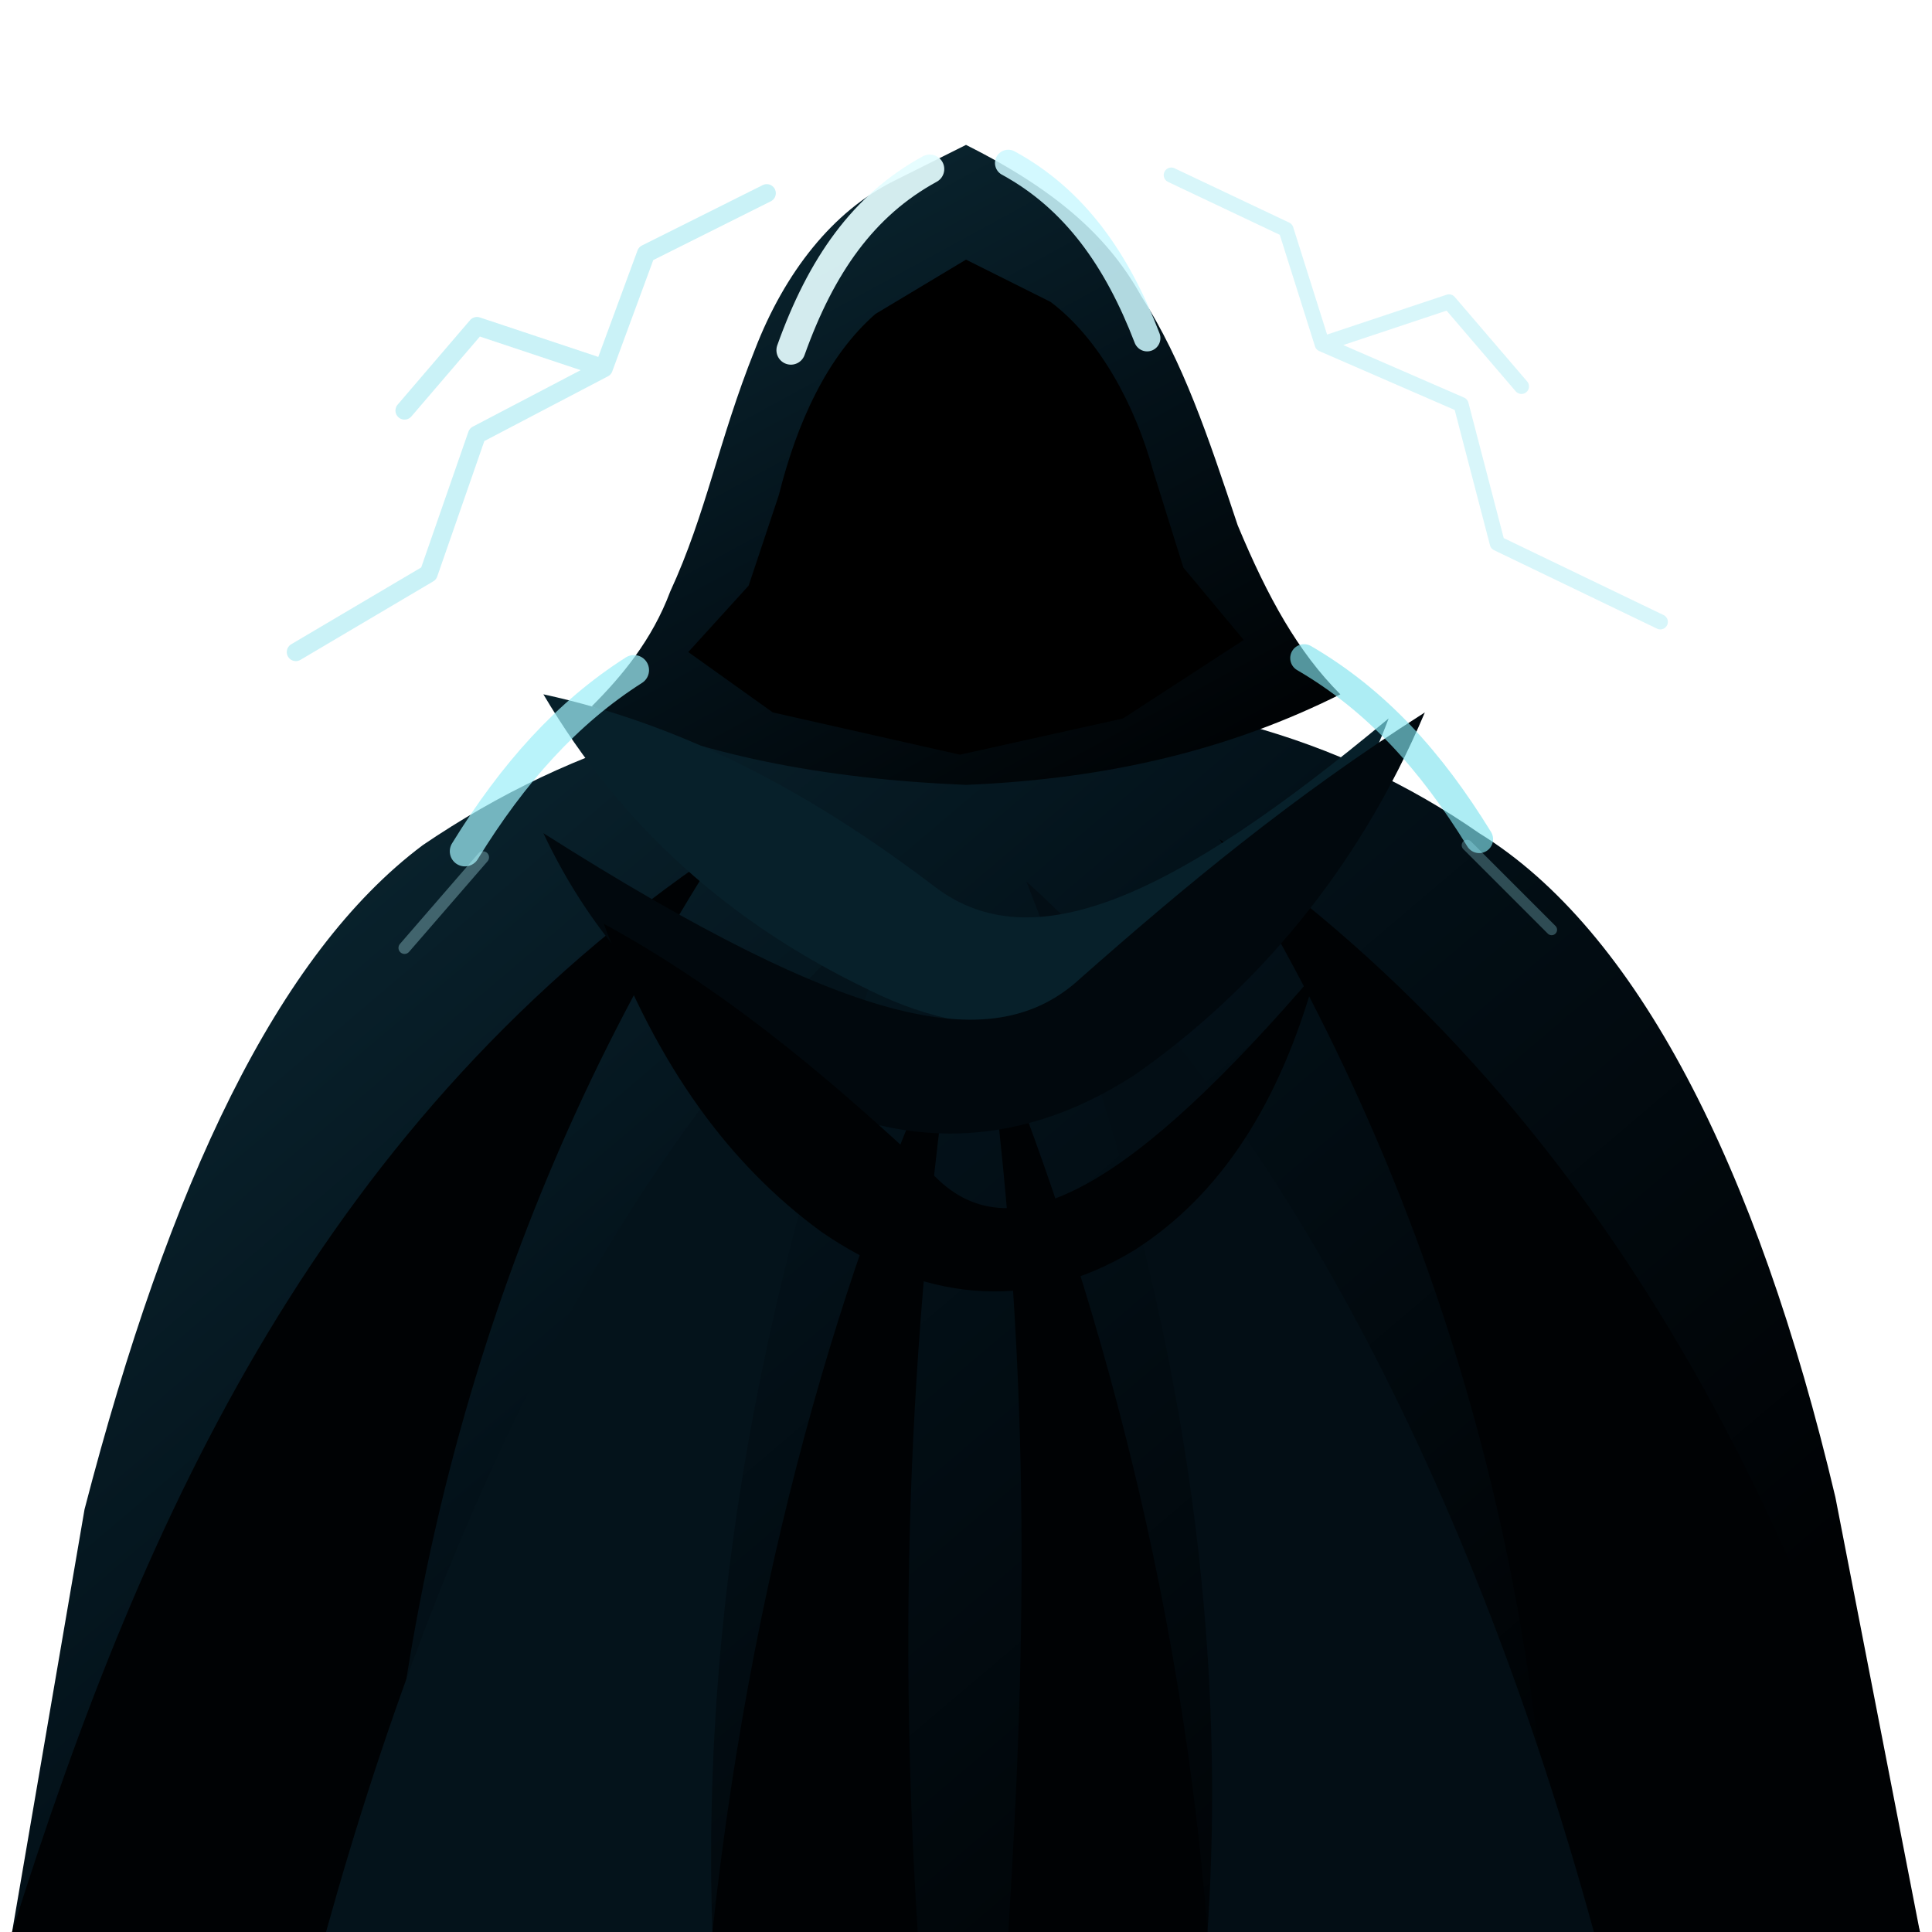
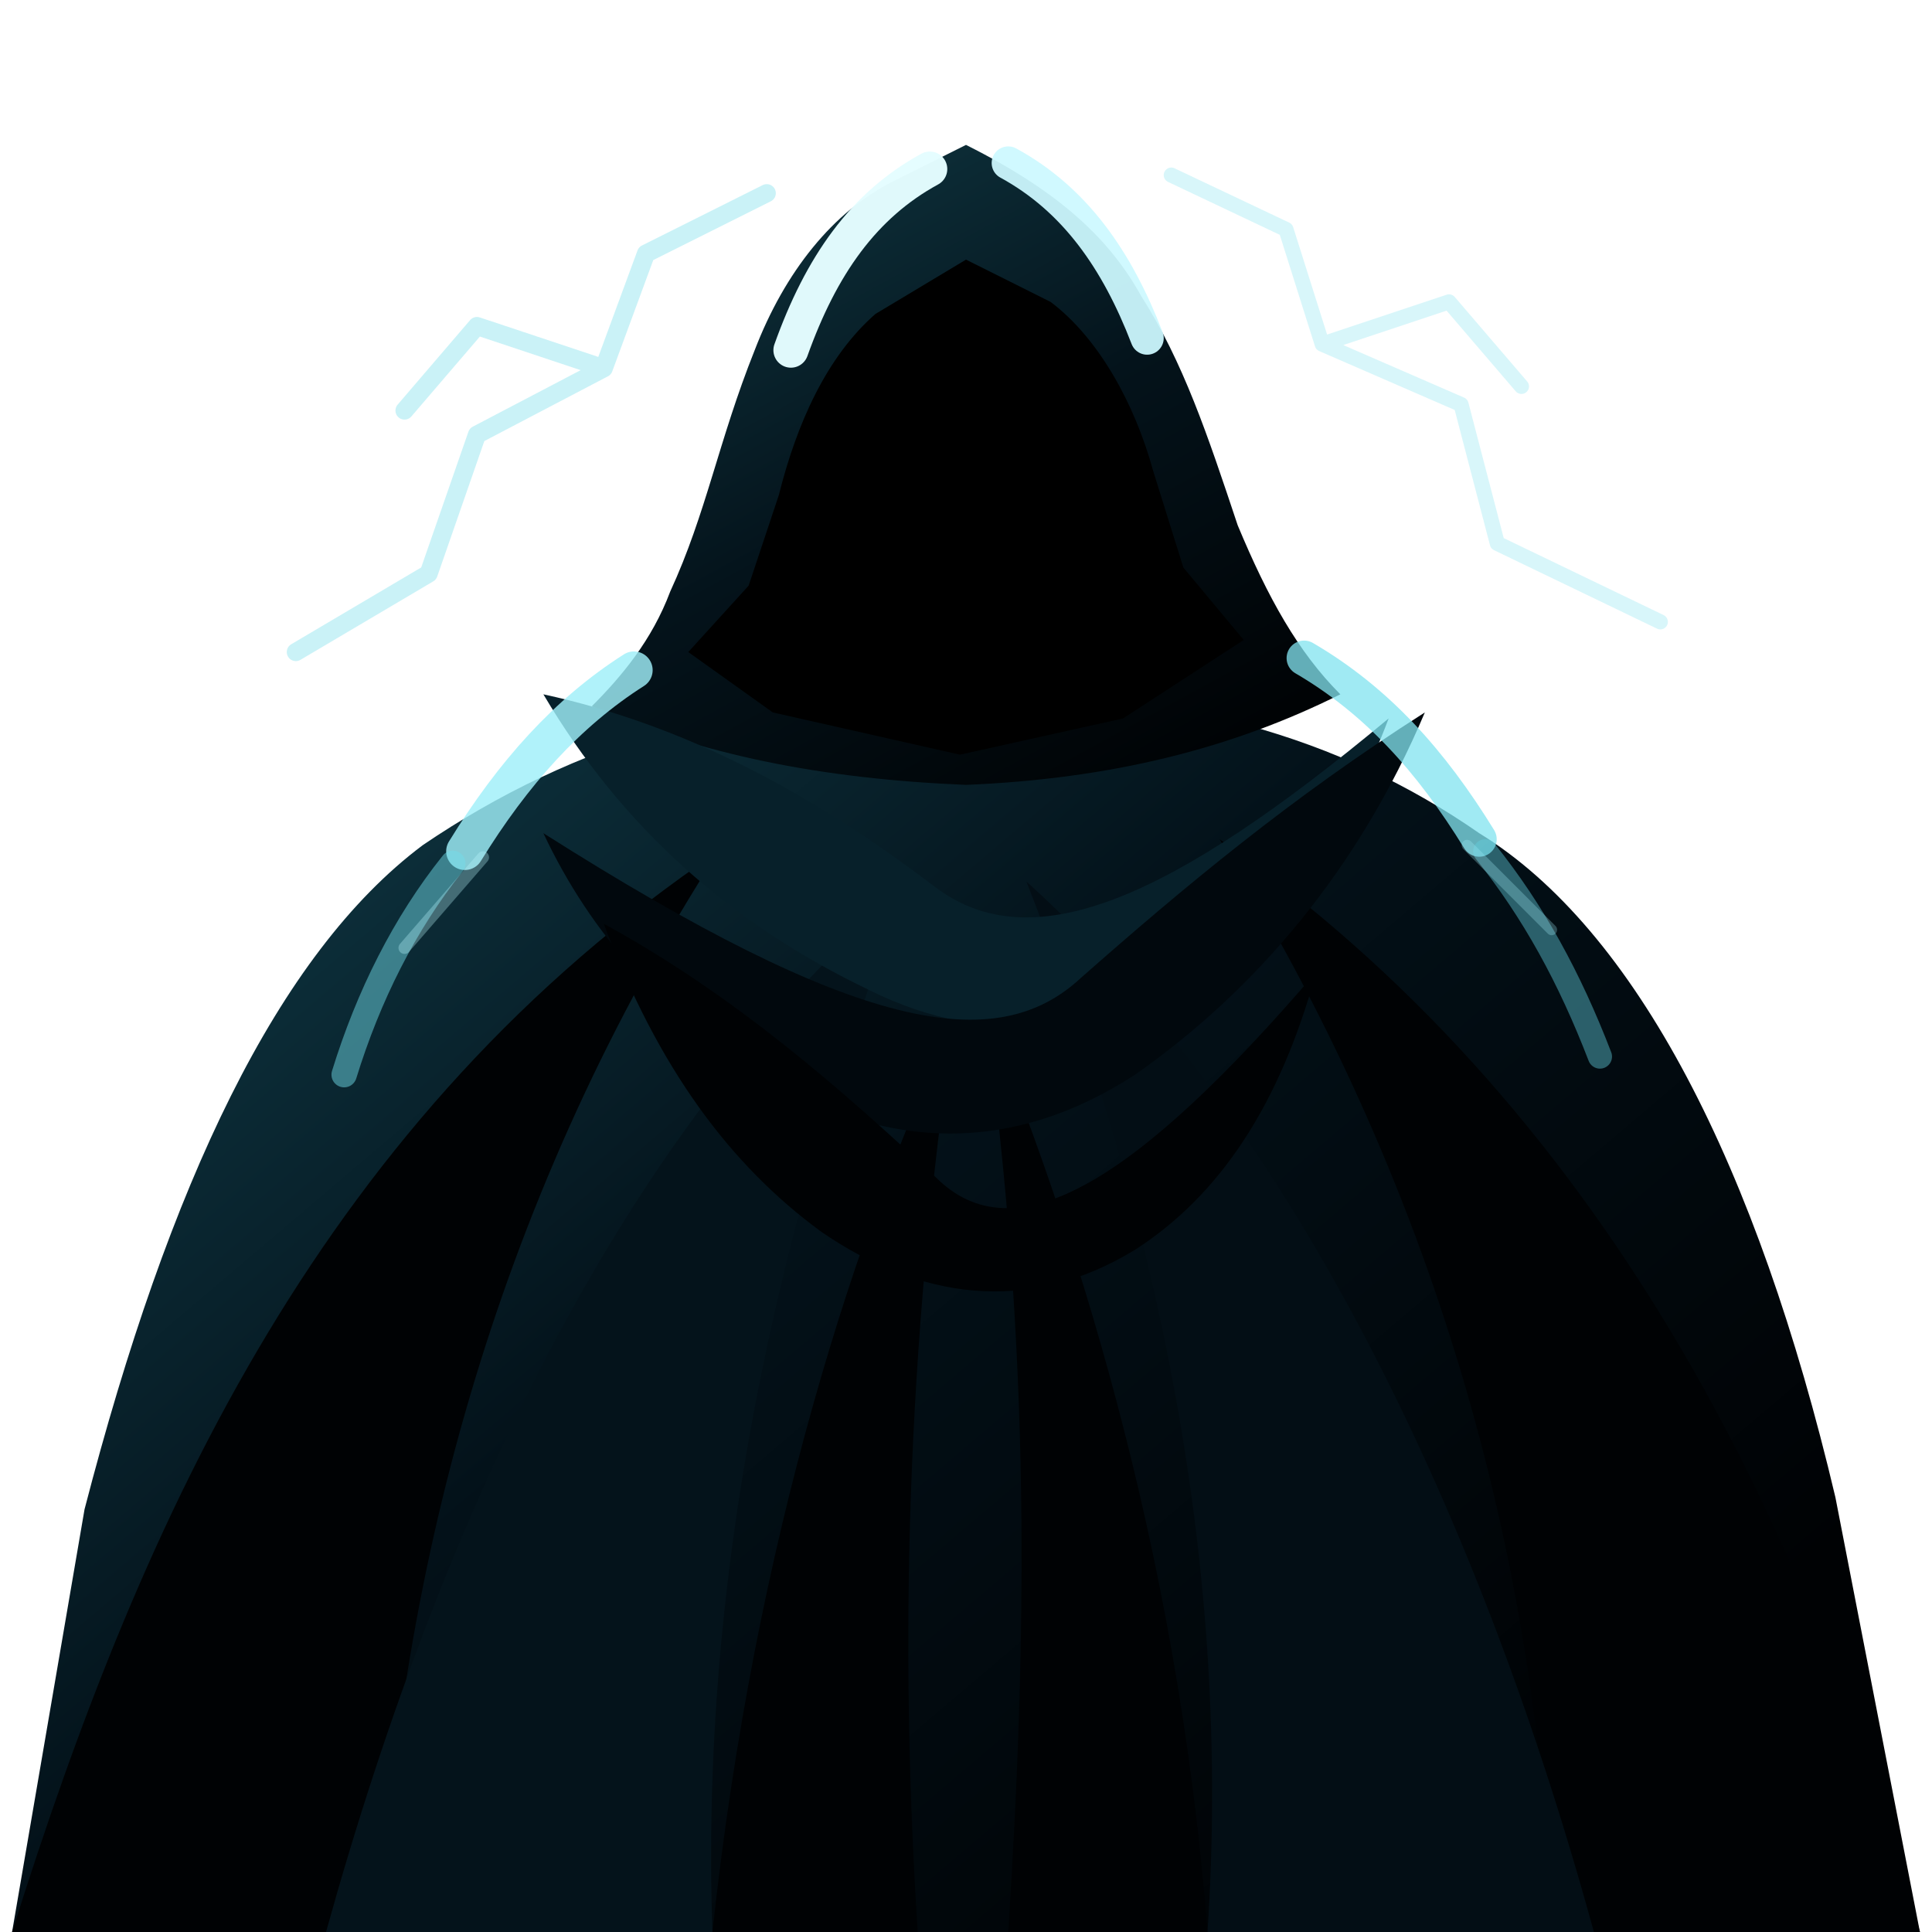
- <svg xmlns="http://www.w3.org/2000/svg" viewBox="0 0 32 32" role="img" aria-labelledby="v205m-title v205m-desc" data-brand-v20-micro-candidate="v20.5-reference-micro-optical" data-brand-reference-decision="not-reference-approved">
+ <svg xmlns="http://www.w3.org/2000/svg" viewBox="0 0 32 32" role="img" aria-labelledby="v206m-title v206m-desc" data-brand-v20-micro-candidate="v20.6-reference-micro-shoulder-anchors" data-brand-reference-decision="not-reference-approved">
  <defs>
-     <linearGradient id="m205-cloak" x1="6" y1="12" x2="23" y2="32" gradientUnits="userSpaceOnUse">
-       <stop stop-color="#0a2530" />
+     <linearGradient id="m206-cloak" x1="6" y1="12" x2="23" y2="32" gradientUnits="userSpaceOnUse">
+       <stop stop-color="#0e3440" />
      <stop offset=".42" stop-color="#031119" />
      <stop offset="1" stop-color="#000204" />
    </linearGradient>
-     <linearGradient id="m205-hood" x1="13" y1="2" x2="19" y2="13" gradientUnits="userSpaceOnUse">
-       <stop stop-color="#0b2833" />
+     <linearGradient id="m206-hood" x1="13" y1="2" x2="19" y2="13" gradientUnits="userSpaceOnUse">
+       <stop stop-color="#0f3540" />
      <stop offset=".5" stop-color="#04131b" />
      <stop offset="1" stop-color="#000305" />
    </linearGradient>
  </defs>
  <g data-brand-micro-field-rear="" aria-hidden="true" fill="none" stroke-linecap="round" stroke-linejoin="round">
    <path d="M12.7 3.2L10.7 4.2L10 6.1L7.9 7.2L7.1 9.5L4.9 10.8M10 6.1L7.9 5.4L6.7 6.8" stroke="#65d9e9" stroke-opacity=".34" stroke-width=".3" />
    <path d="M19.4 2.9L21.3 3.8L21.9 5.7L24.2 6.7L24.8 9L27.5 10.3M21.9 5.7L24 5L25.2 6.4" stroke="#7be1ee" stroke-opacity=".3" stroke-width=".25" />
  </g>
  <g data-brand-micro-figure="">
-     <path id="v205m-cloak" data-brand-micro-cloak="" d="M16 11.5C12.4 11.4 9.5 12.3 7 14C4.6 15.8 2.8 19.6 1.4 25L.2 32H31.8L30.4 24.8C29.1 19.3 27.1 15.4 24.5 13.8C22.2 12.2 19.4 11.4 16 11.5Z" fill="url(#m205-cloak)" />
+     <path id="v206m-cloak" data-brand-micro-cloak="" d="M16 11.5C12.4 11.4 9.5 12.3 7 14C4.6 15.8 2.8 19.6 1.4 25L.2 32H31.8L30.4 24.8C29.1 19.3 27.1 15.4 24.5 13.8C22.2 12.2 19.4 11.4 16 11.5Z" fill="url(#m206-cloak)" />
    <g data-brand-micro-folds="">
      <path d="M.2 32C2.4 25 5.4 18.5 11.9 14.1C8.3 19.7 6.6 25.9 6.3 32Z" fill="#000204" />
      <path d="M31.8 32C29.9 25.1 26.5 18.3 20.2 13.9C23.7 19.5 25.5 25.7 25.7 32Z" fill="#000204" />
      <path d="M5.4 32C7.4 24.8 10.5 18.5 15 14.7C12.8 20.4 11.6 26.2 11.8 32Z" fill="#04131b" />
      <path d="M26.4 32C24.4 24.7 21.2 18.4 17 14.6C19.2 20.2 20.4 26 20 32Z" fill="#030e15" />
      <path d="M11.8 32C12.5 25.5 14.2 20.3 15.8 16.9C15 22.4 14.9 27.3 15.2 32Z" fill="#000204" />
      <path d="M20 32C19.5 25.5 17.7 20.1 16.3 16.7C17.1 22.4 17 27.3 16.7 32Z" fill="#000204" />
    </g>
-     <path id="v205m-hood" data-brand-micro-hood="" d="M16 2.4L14.8 3C13.8 3.5 13 4.5 12.5 5.8C11.9 7.3 11.7 8.5 11.1 9.8C10.8 10.6 10.3 11.2 9.8 11.7C11.6 12.5 13.6 12.9 16 13C18.4 12.9 20.4 12.4 22.2 11.5C21.5 10.8 21 9.9 20.5 8.7C20 7.2 19.6 6 18.9 4.9C18.4 4 17.6 3.2 16 2.4Z" fill="url(#m205-hood)" />
-     <path id="v205m-face" data-brand-micro-face="" d="M16 4.3L14.5 5.2C13.7 5.9 13.2 7 12.9 8.2L12.4 9.7L11.4 10.8L12.8 11.8L15.9 12.5L18.6 11.9L20.6 10.6L19.6 9.4L19.1 7.8C18.8 6.7 18.2 5.6 17.4 5L16 4.3Z" fill="#000" />
+     <path id="v206m-hood" data-brand-micro-hood="" d="M16 2.4L14.8 3C13.8 3.5 13 4.5 12.5 5.8C11.9 7.3 11.7 8.5 11.1 9.8C10.8 10.6 10.3 11.2 9.8 11.7C11.6 12.5 13.6 12.9 16 13C18.4 12.9 20.4 12.4 22.2 11.5C21.5 10.8 21 9.9 20.5 8.7C20 7.2 19.6 6 18.9 4.9C18.4 4 17.6 3.2 16 2.4Z" fill="url(#m206-hood)" />
+     <path id="v206m-face" data-brand-micro-face="" d="M16 4.3L14.5 5.2C13.7 5.9 13.2 7 12.9 8.2L12.4 9.7L11.4 10.8L12.8 11.8L15.9 12.5L18.6 11.9L20.6 10.6L19.6 9.4L19.1 7.8C18.8 6.7 18.2 5.6 17.4 5L16 4.3Z" fill="#000" />
    <g data-brand-micro-cowl="">
      <path d="M9 11.5C11.3 12 13.4 13.1 15.5 14.7C17.1 15.9 19.4 14.9 23 11.9C22.4 13.5 21.5 14.8 20.2 15.8C18.4 17.1 16.4 17.4 14.4 16.4C12.1 15.3 10.3 13.7 9 11.5Z" fill="#07202a" />
      <path d="M23.6 11.8C21.4 13.2 19.6 14.7 17.9 16.2C16.5 17.5 14.2 17.1 9 13.8C9.8 15.5 11 16.8 12.6 17.8C14.7 19.1 16.8 19.1 18.8 17.8C20.8 16.4 22.5 14.4 23.6 11.8Z" fill="#01080d" />
      <path d="M10 15.3C12.2 16.5 14 18.1 15.5 19.5C16.8 20.8 18.8 19.6 21.8 16.1C21.2 18.3 20.2 19.8 18.8 20.7C17 21.8 15.2 21.5 13.6 20.4C12.1 19.3 10.9 17.7 10 15.3Z" fill="#000204" />
    </g>
    <g data-brand-micro-rim="" fill="none" stroke-linecap="round">
-       <path d="M15.4 2.8C14.3 3.4 13.6 4.4 13.1 5.8" stroke="#e4fdff" stroke-opacity=".92" stroke-width=".48" />
-       <path d="M16.7 2.7C17.8 3.3 18.5 4.3 19 5.6" stroke="#cdf8ff" stroke-opacity=".86" stroke-width=".44" />
-       <path d="M10.5 11.1C9.4 11.8 8.5 12.8 7.7 14.1" stroke="#9eeff8" stroke-opacity=".72" stroke-width=".5" />
-       <path d="M21.6 10.9C22.8 11.6 23.7 12.6 24.5 13.9" stroke="#82e3ef" stroke-opacity=".65" stroke-width=".46" />
+       <path d="M15.4 2.8C14.3 3.4 13.6 4.4 13.1 5.8" stroke="#e4fdff" stroke-opacity=".98" stroke-width=".58" />
+       <path d="M16.7 2.7C17.8 3.3 18.5 4.3 19 5.6" stroke="#cdf8ff" stroke-opacity=".94" stroke-width=".55" />
+       <path d="M10.5 11.1C9.4 11.8 8.5 12.8 7.7 14.1" stroke="#9eeff8" stroke-opacity=".82" stroke-width=".62" />
+       <path d="M21.6 10.9C22.8 11.6 23.7 12.6 24.5 13.9" stroke="#82e3ef" stroke-opacity=".76" stroke-width=".58" />
+       <path d="M7.5 14.3C6.7 15.3 6.1 16.5 5.7 17.8" stroke="#72dce9" stroke-opacity=".48" stroke-width=".42" />
+       <path d="M24.6 14.1C25.4 15.1 26 16.2 26.5 17.5" stroke="#63cfdf" stroke-opacity=".43" stroke-width=".4" />
    </g>
  </g>
  <g data-brand-micro-field-front="" aria-hidden="true" fill="none" stroke-linecap="round">
    <path d="M8 14.2L6.7 15.7" stroke="#bdf8ff" stroke-opacity=".32" stroke-width=".2" />
    <path d="M24.3 14L25.7 15.4" stroke="#a7f1fa" stroke-opacity=".28" stroke-width=".18" />
  </g>
</svg>
